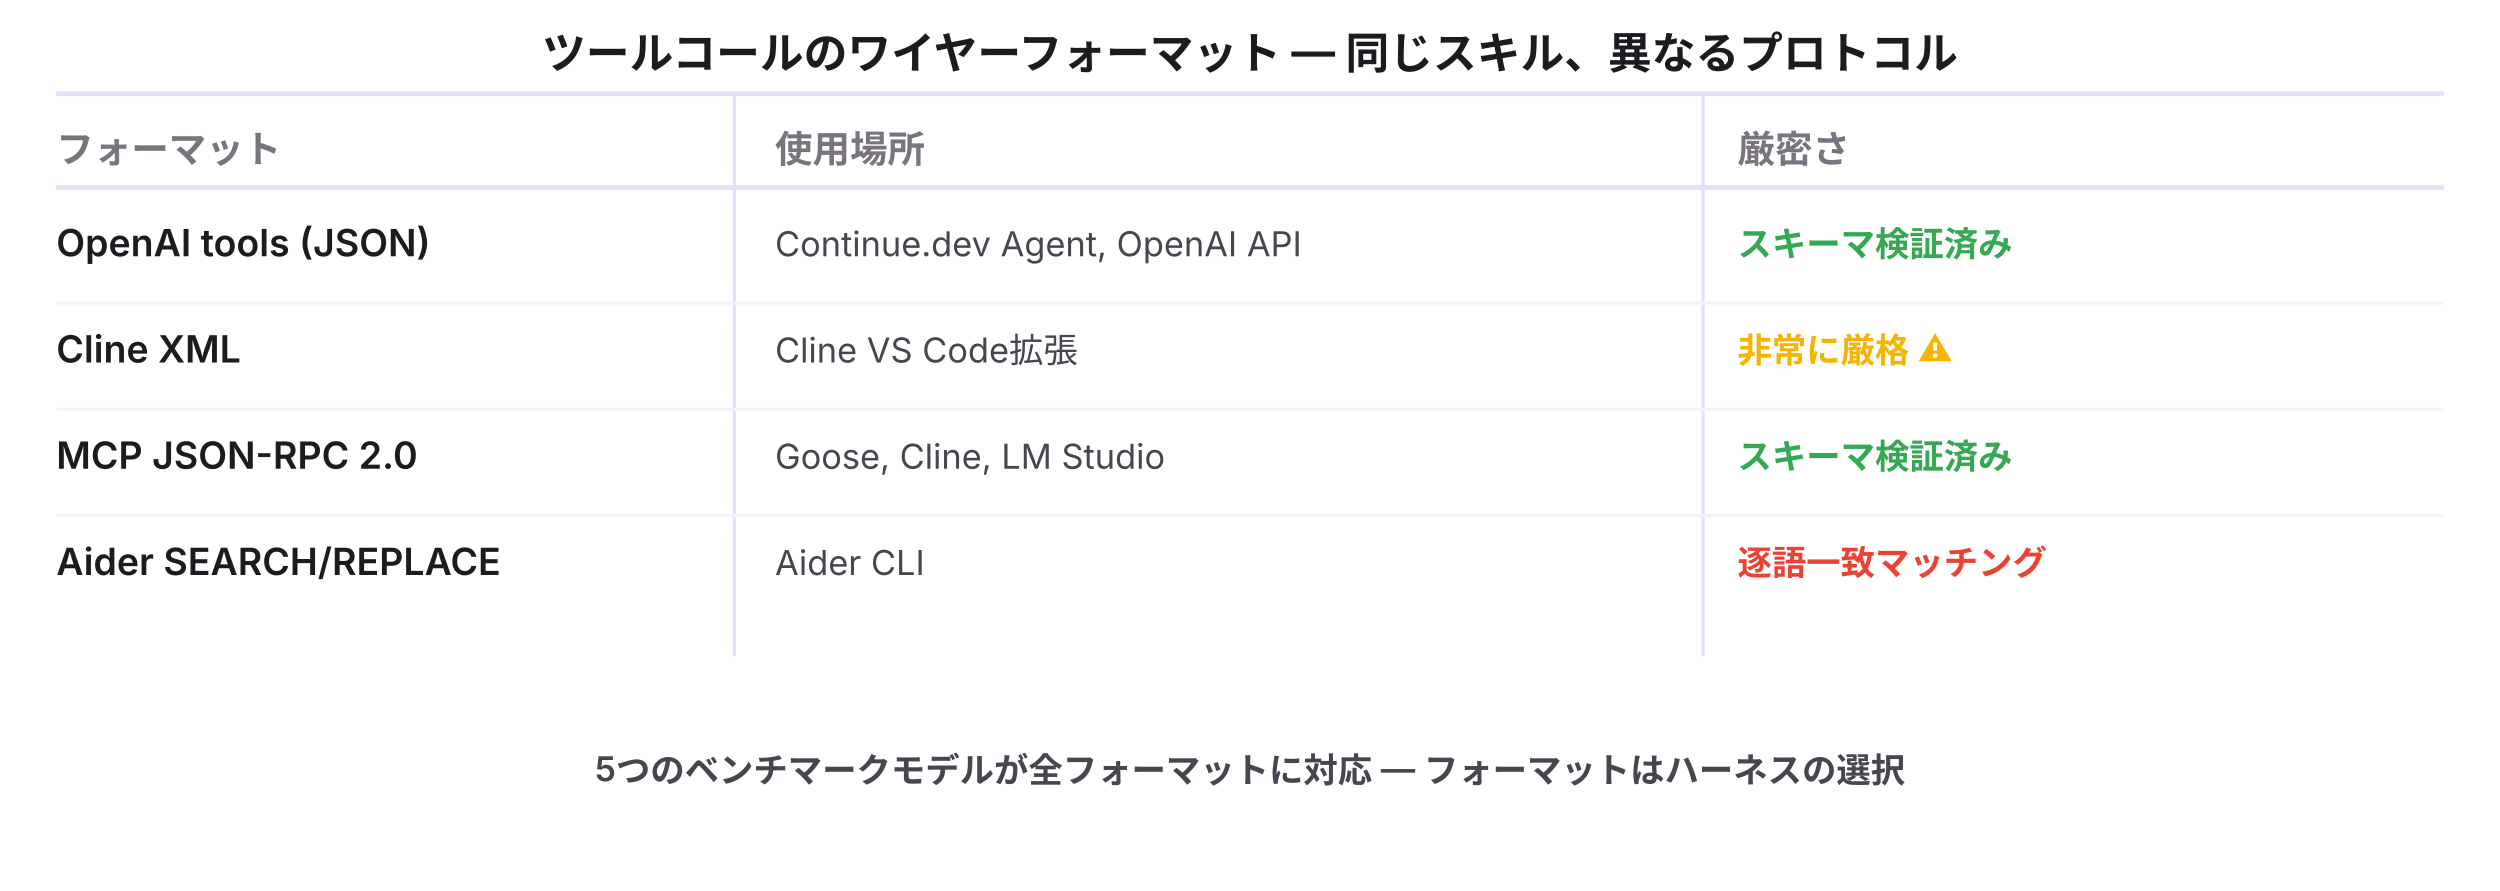
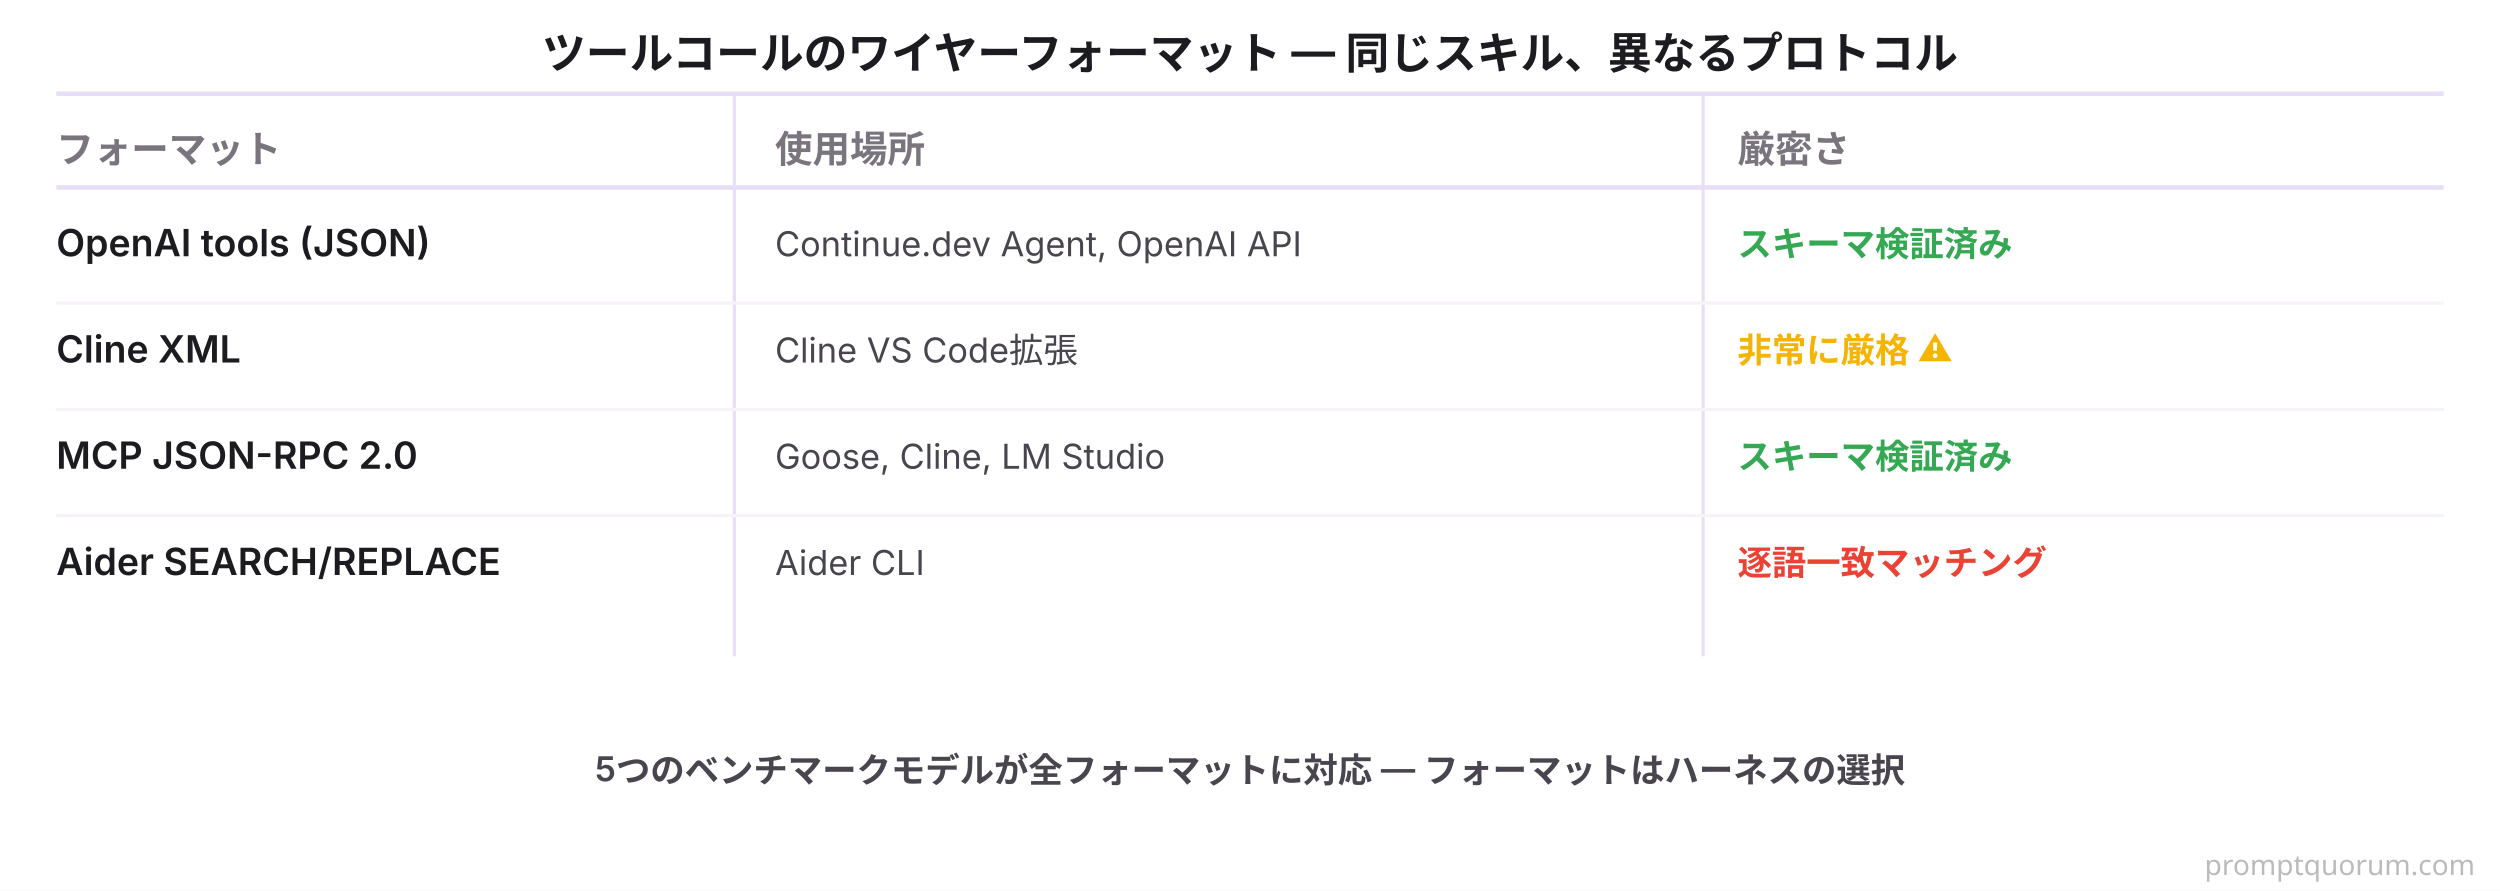
<svg xmlns="http://www.w3.org/2000/svg" viewBox="0 0 800 285" font-family="system-ui, -apple-system, sans-serif">
  <rect width="800" height="285" fill="#FFFFFF" />
  <text x="400" y="22" font-size="14" font-weight="700" fill="#1C1B1F" text-anchor="middle">ツールコールのワイヤーフォーマット — 同じスキル、異なるプロトコル</text>
  <line x1="18" y1="30" x2="782" y2="30" stroke="#E8DEF8" stroke-width="1.5" />
  <text x="18" y="52" font-size="12" font-weight="700" fill="#79747E">フォーマット</text>
  <text x="248" y="52" font-size="12" font-weight="700" fill="#79747E">使用場所</text>
  <text x="556" y="52" font-size="12" font-weight="700" fill="#79747E">厳密さ</text>
  <line x1="235" y1="30" x2="235" y2="210" stroke="#E8DEF8" stroke-width="1" />
  <line x1="545" y1="30" x2="545" y2="210" stroke="#E8DEF8" stroke-width="1" />
  <line x1="18" y1="60" x2="782" y2="60" stroke="#E8DEF8" stroke-width="1.5" />
  <text x="18" y="82" font-size="12" font-weight="600" fill="#1C1B1F">OpenAI tools (JSON)</text>
  <text x="248" y="82" font-size="11" fill="#49454F">Continue.dev Agent, OpenAI API</text>
  <text x="556" y="82" font-size="11" fill="#34A853" font-weight="700">スキーマ検証済み</text>
  <line x1="18" y1="97" x2="782" y2="97" stroke="#F7F2FA" stroke-width="1" />
  <text x="18" y="116" font-size="12" font-weight="600" fill="#1C1B1F">Cline XML</text>
  <text x="248" y="116" font-size="11" fill="#49454F">Cline VS Code拡張</text>
  <text x="556" y="116" font-size="11" fill="#F4B400" font-weight="700">非常に厳格 ⚠</text>
  <line x1="18" y1="131" x2="782" y2="131" stroke="#F7F2FA" stroke-width="1" />
  <text x="18" y="150" font-size="12" font-weight="600" fill="#1C1B1F">MCP JSON-RPC 2.0</text>
  <text x="248" y="150" font-size="11" fill="#49454F">Goose, Cline, LM Studio</text>
  <text x="556" y="150" font-size="11" fill="#34A853" font-weight="700">スキーマ検証済み</text>
  <line x1="18" y1="165" x2="782" y2="165" stroke="#F7F2FA" stroke-width="1" />
  <text x="18" y="184" font-size="12" font-weight="600" fill="#1C1B1F">Aider SEARCH/REPLACE</text>
  <text x="248" y="184" font-size="11" fill="#49454F">Aider CLI</text>
  <text x="556" y="184" font-size="11" fill="#EA4335" font-weight="700">逐語一致マッチング</text>
  <text x="400" y="250" font-size="11" font-weight="600" fill="#49454F" text-anchor="middle">5つのベンチマークモデルが全フォーマットに対応 — フォーマットはハーネスの選択</text>
+   <text x="792" y="280" font-family="system-ui,sans-serif" font-size="9" fill="#BBBBBB" text-anchor="end">promptquorum.com</text>
</svg>
